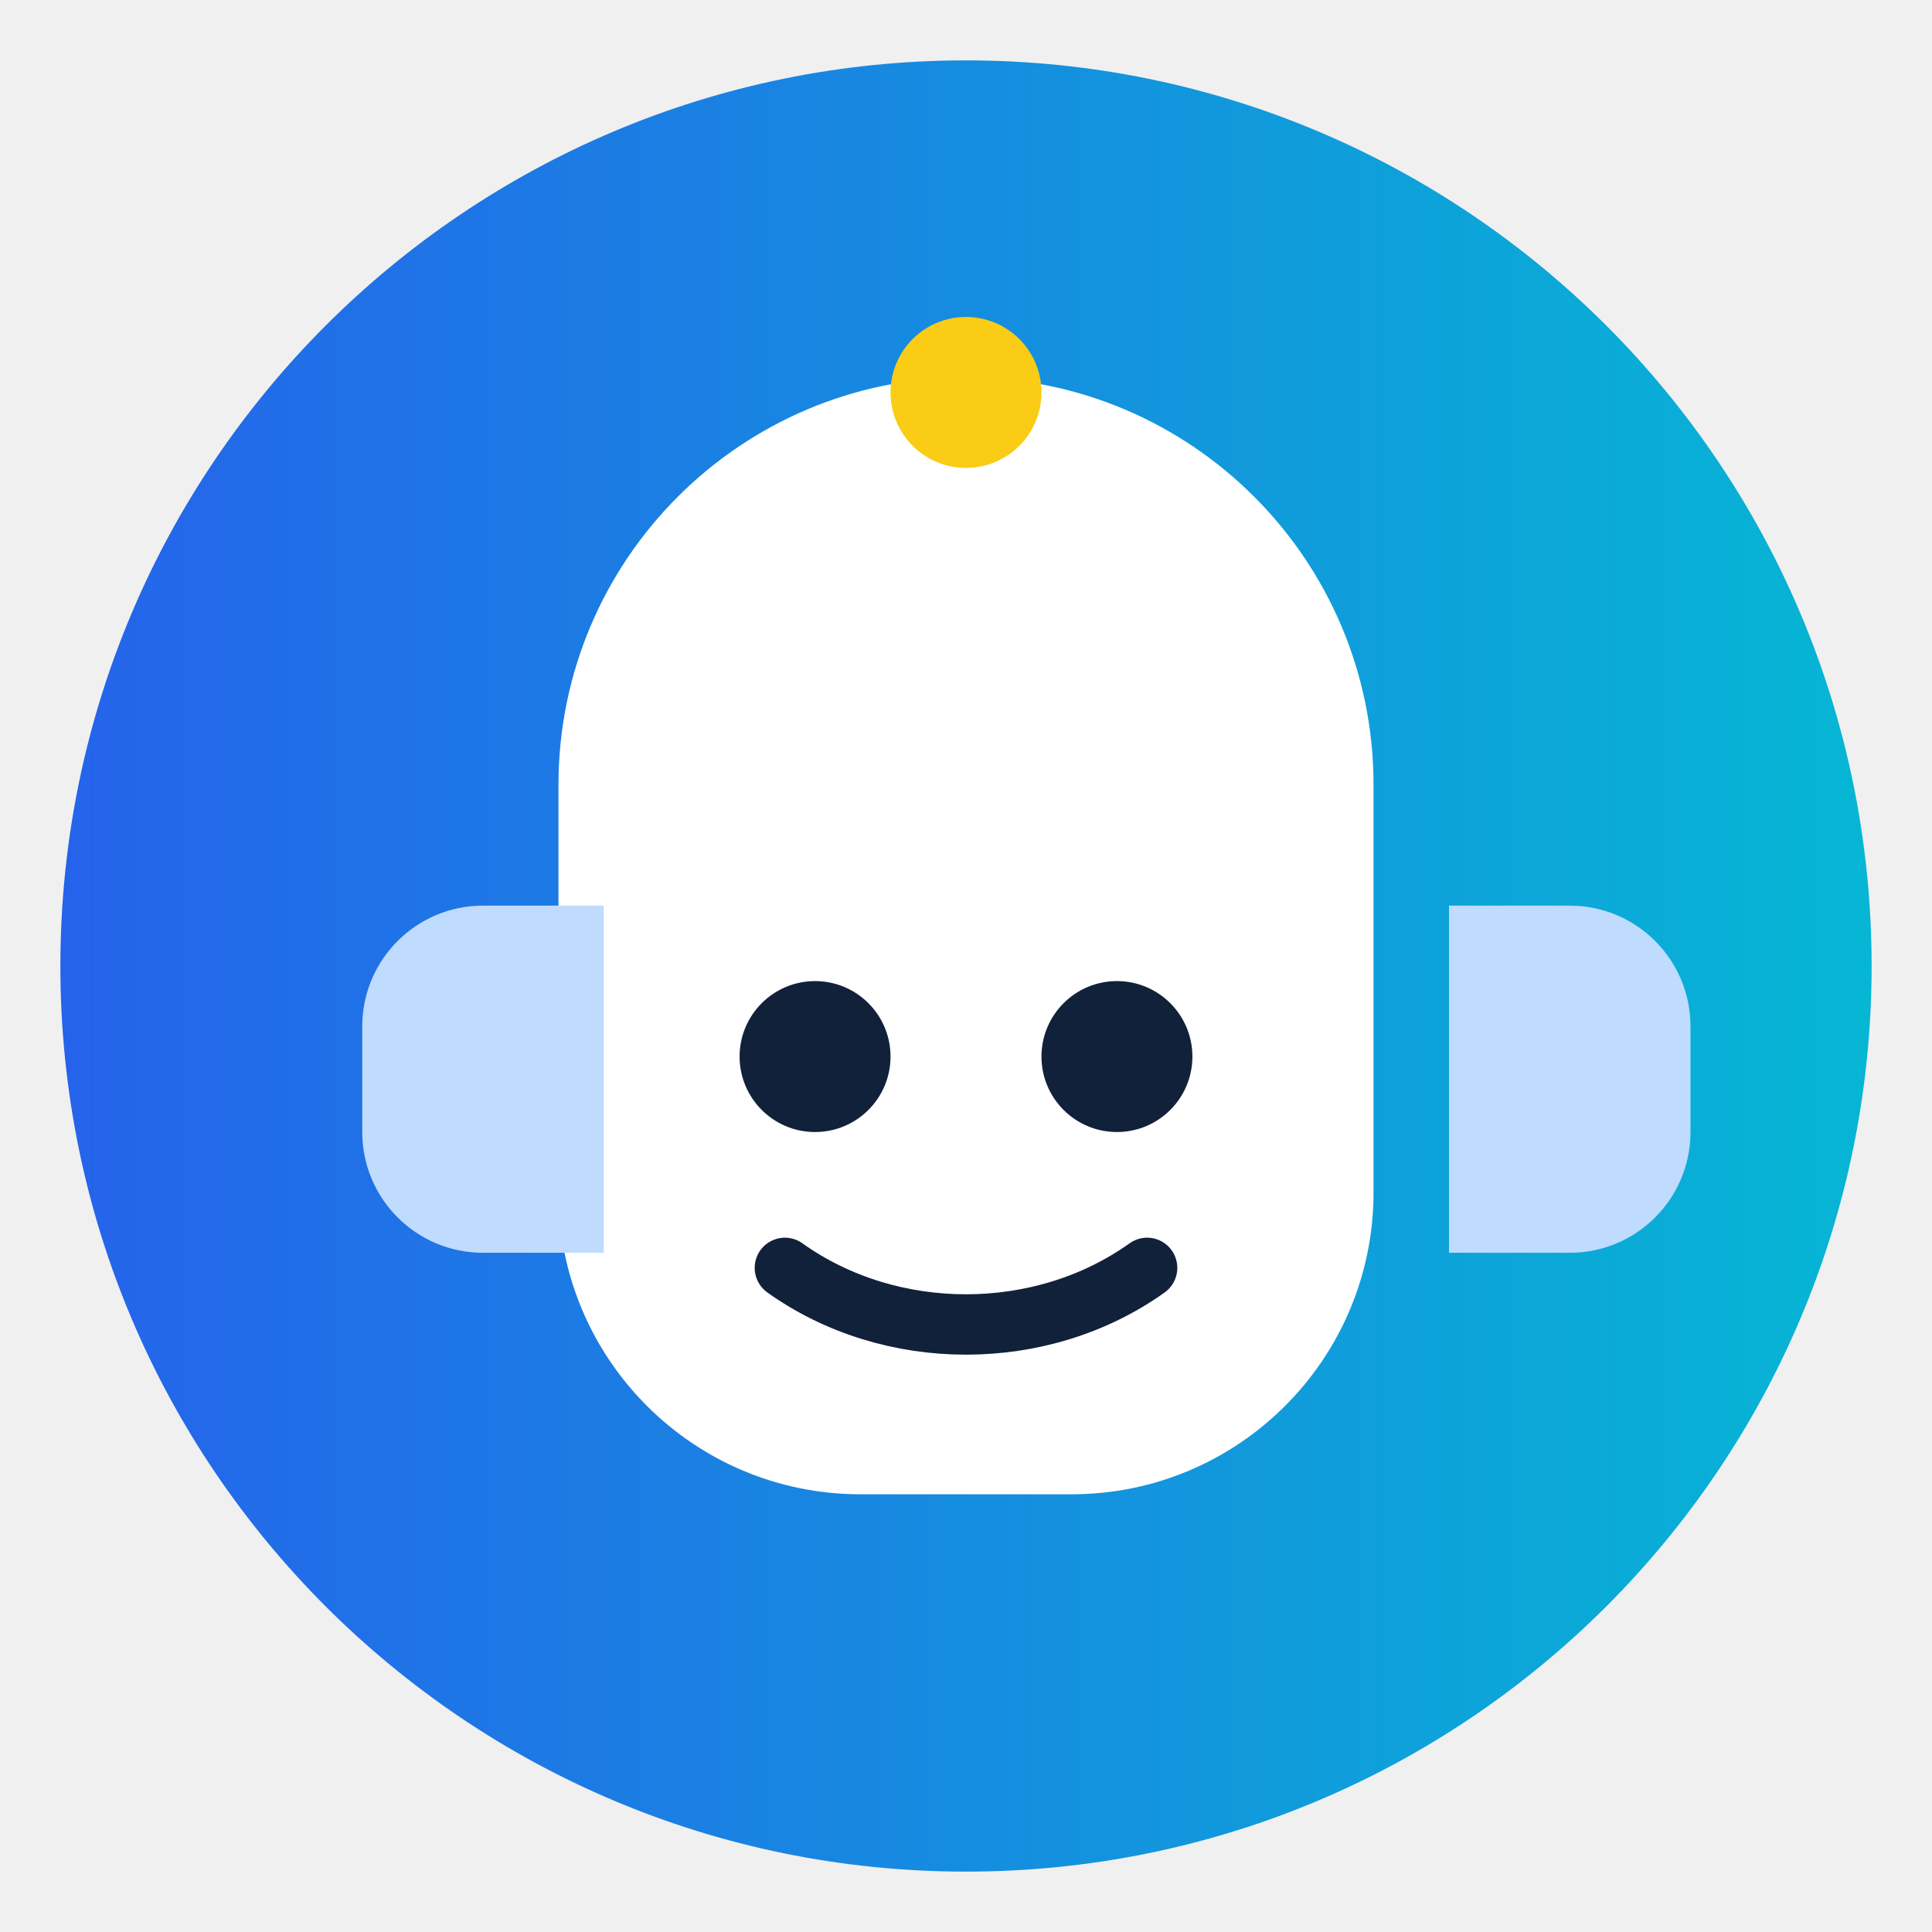
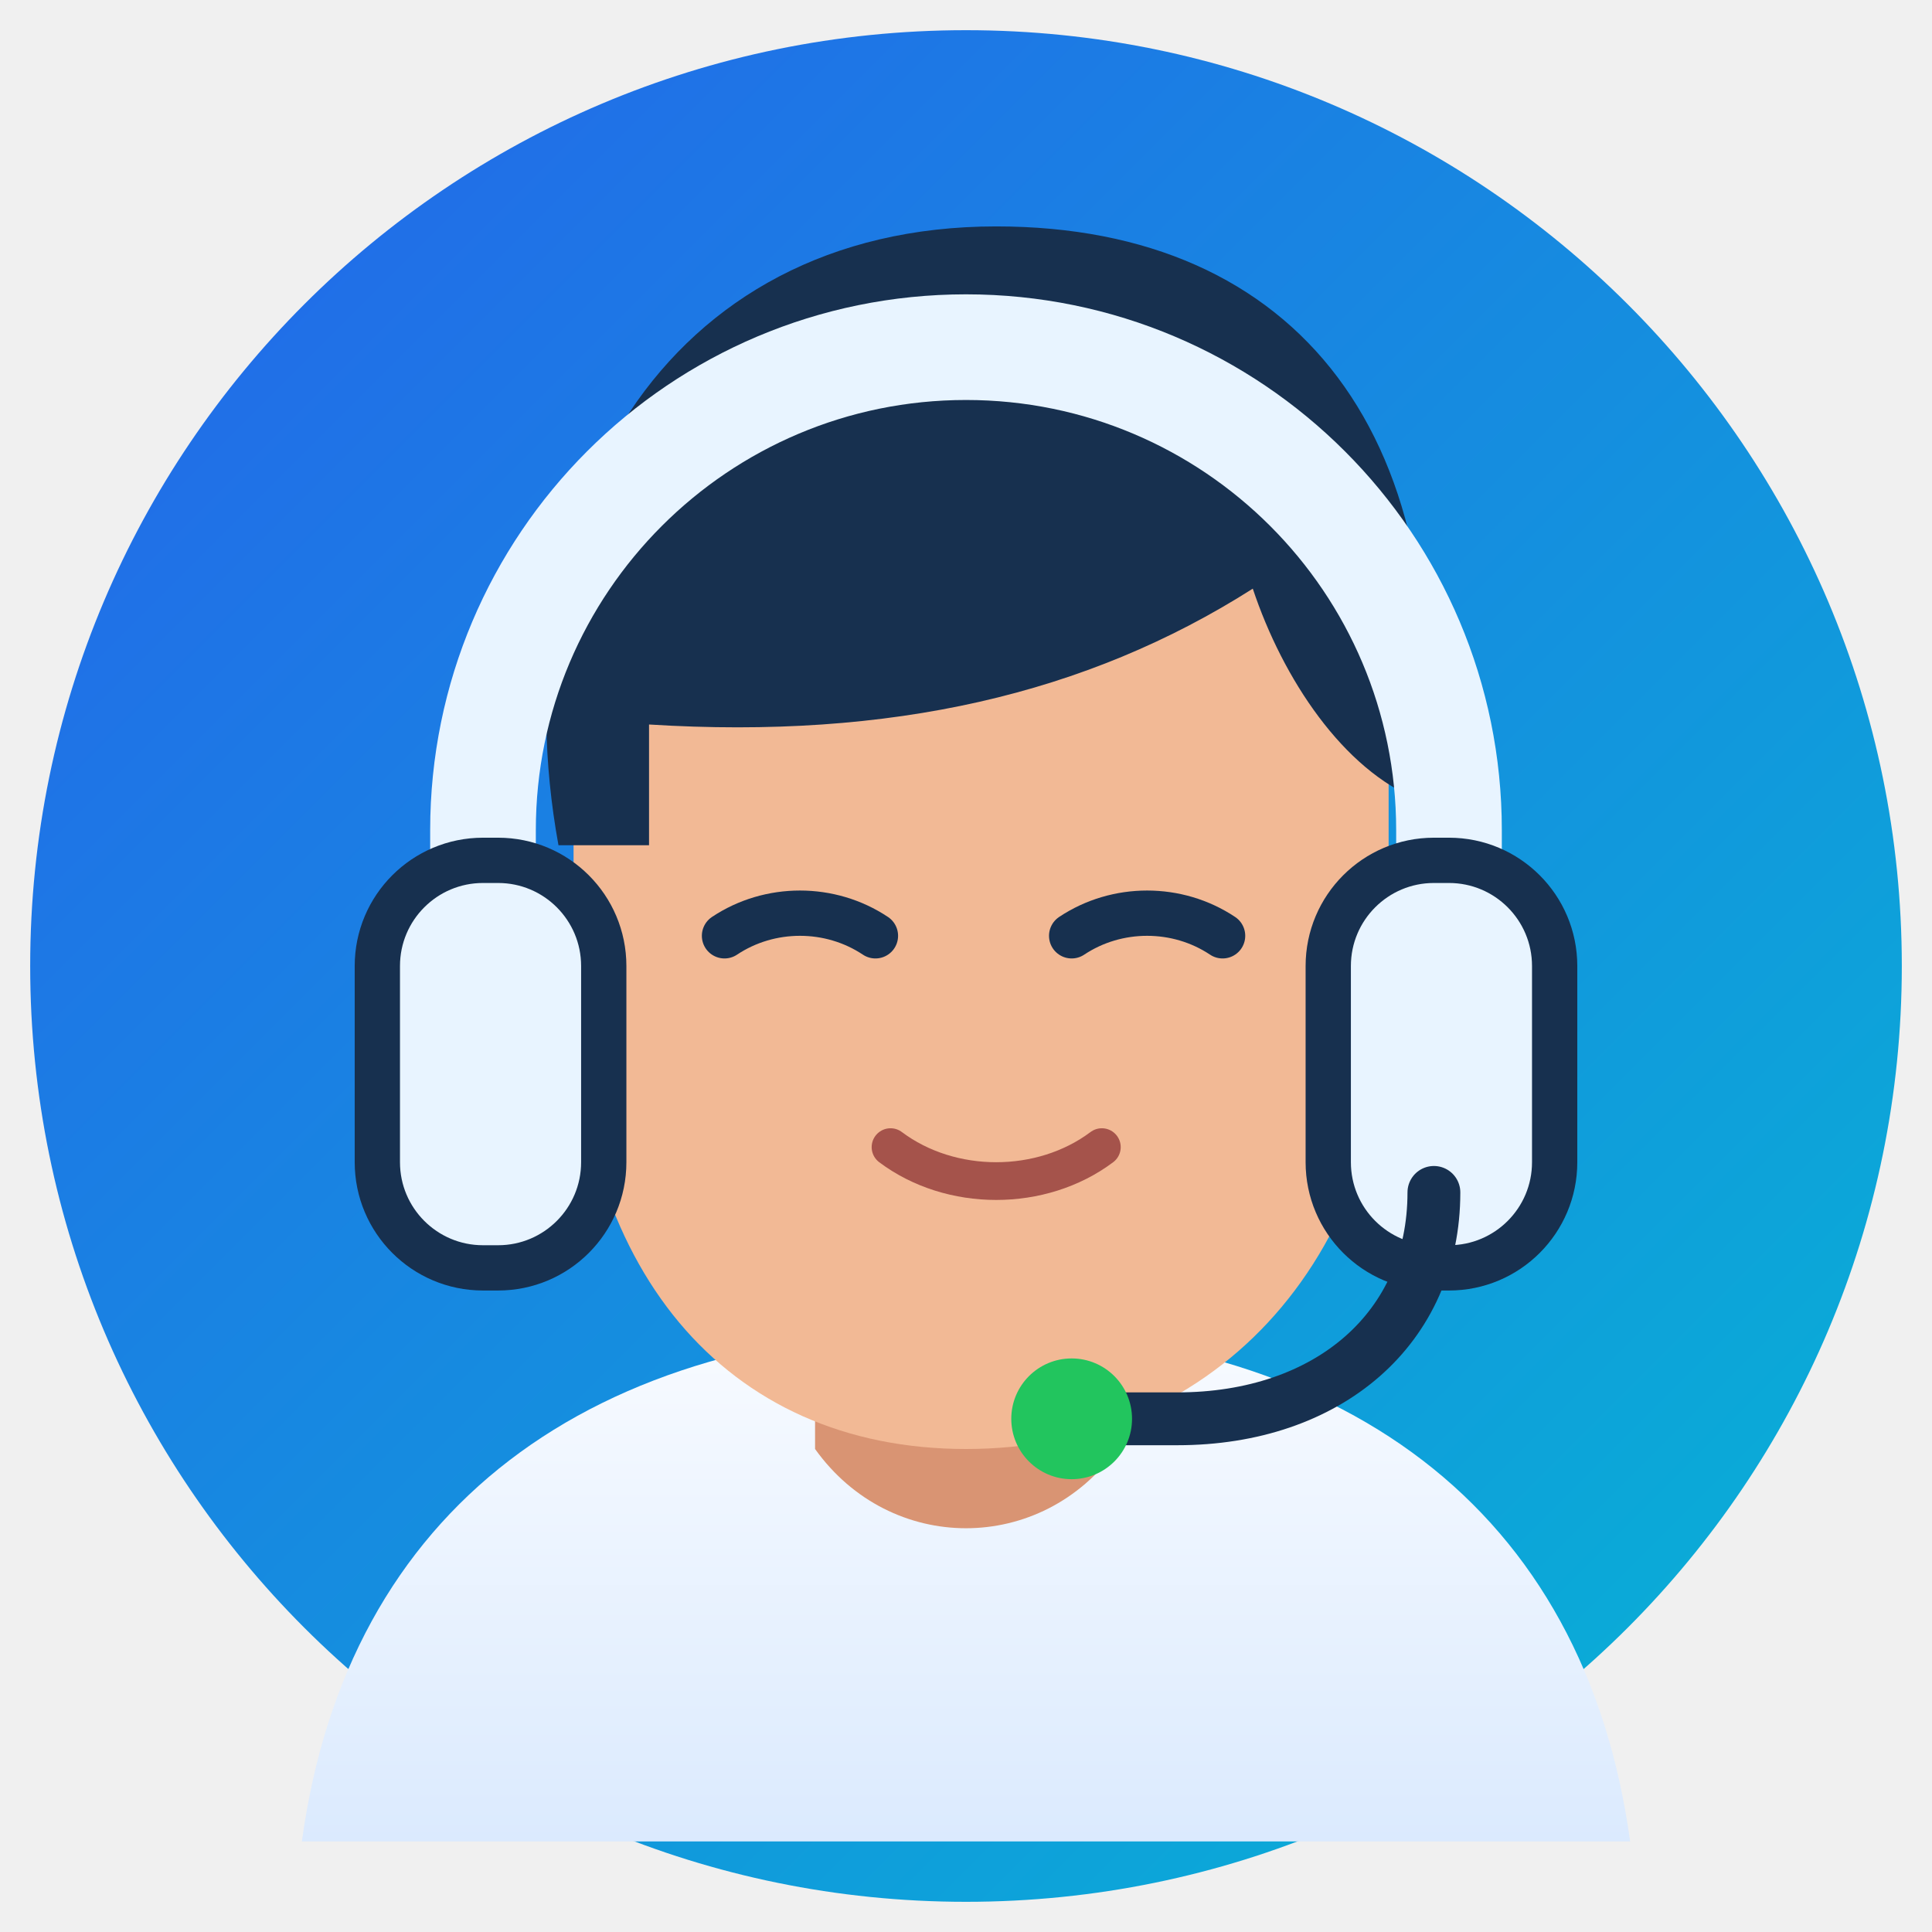
- <svg xmlns="http://www.w3.org/2000/svg" viewBox="0 0 128 128" role="img" aria-label="XCROW Support bot">
+ <svg xmlns="http://www.w3.org/2000/svg" viewBox="0 0 128 128" role="img" aria-label="XCROW human support agent wearing a headset">
  <defs>
-     <linearGradient id="g" x1="0" x2="1">
+     <linearGradient id="bg" x1="0" y1="0" x2="1" y2="1">
      <stop stop-color="#2563eb" />
      <stop offset="1" stop-color="#06b6d4" />
    </linearGradient>
+     <linearGradient id="shirt" x1="0" y1="0" x2="0" y2="1">
+       <stop stop-color="#f8fbff" />
+       <stop offset="1" stop-color="#dbeafe" />
+     </linearGradient>
  </defs>
-   <circle cx="64" cy="64" r="60" fill="url(#g)" />
-   <path fill="#fff" d="M37 52a27 27 0 0 1 54 0v27a20 20 0 0 1-20 20H57a20 20 0 0 1-20-20z" />
-   <path fill="#bfdbfe" d="M32 60h8v23h-8a8 8 0 0 1-8-8v-7a8 8 0 0 1 8-8m64 0h8a8 8 0 0 1 8 8v7a8 8 0 0 1-8 8h-8z" />
-   <circle cx="54" cy="70" r="5" fill="#12213a" />
-   <circle cx="74" cy="70" r="5" fill="#12213a" />
-   <path d="M52 84c7 5 17 5 24 0" fill="none" stroke="#12213a" stroke-width="4" stroke-linecap="round" />
-   <path d="M64 31v10" stroke="#fff" stroke-width="5" stroke-linecap="round" />
-   <circle cx="64" cy="26" r="5" fill="#facc15" />
+   <circle cx="64" cy="64" r="62" fill="url(#bg)" />
+   <path d="M20 122c3-22 19-34 44-34s41 12 44 34" fill="url(#shirt)" />
+   <path d="M54 80h20v16c-5 7-15 7-20 0z" fill="#d99473" />
+   <path d="M38 50c0-20 11-31 27-31s27 11 27 31v15c0 19-12 31-28 31S38 84 38 65z" fill="#f2b995" />
+   <path d="M37 56c-4-22 7-41 29-41 20 0 31 14 28 38-5-2-9-8-11-14-11 7-24 10-40 9v8z" fill="#17304f" />
+   <path d="M48 62c3-2 7-2 10 0m13 0c3-2 7-2 10 0" fill="none" stroke="#17304f" stroke-width="3" stroke-linecap="round" />
+   <path d="M59 76c4 3 10 3 14 0" fill="none" stroke="#a5534b" stroke-width="2.5" stroke-linecap="round" />
+   <path d="M32 62V55a32 32 0 0 1 64 0v7" fill="none" stroke="#e8f4ff" stroke-width="7" stroke-linecap="round" />
+   <rect x="25" y="57" width="15" height="27" rx="7" fill="#e8f4ff" stroke="#17304f" stroke-width="3" />
+   <rect x="88" y="57" width="15" height="27" rx="7" fill="#e8f4ff" stroke="#17304f" stroke-width="3" />
+   <path d="M95 79c0 9-7 15-17 15h-4" fill="none" stroke="#17304f" stroke-width="3.5" stroke-linecap="round" />
+   <circle cx="71" cy="94" r="4" fill="#22c55e" />
</svg>
